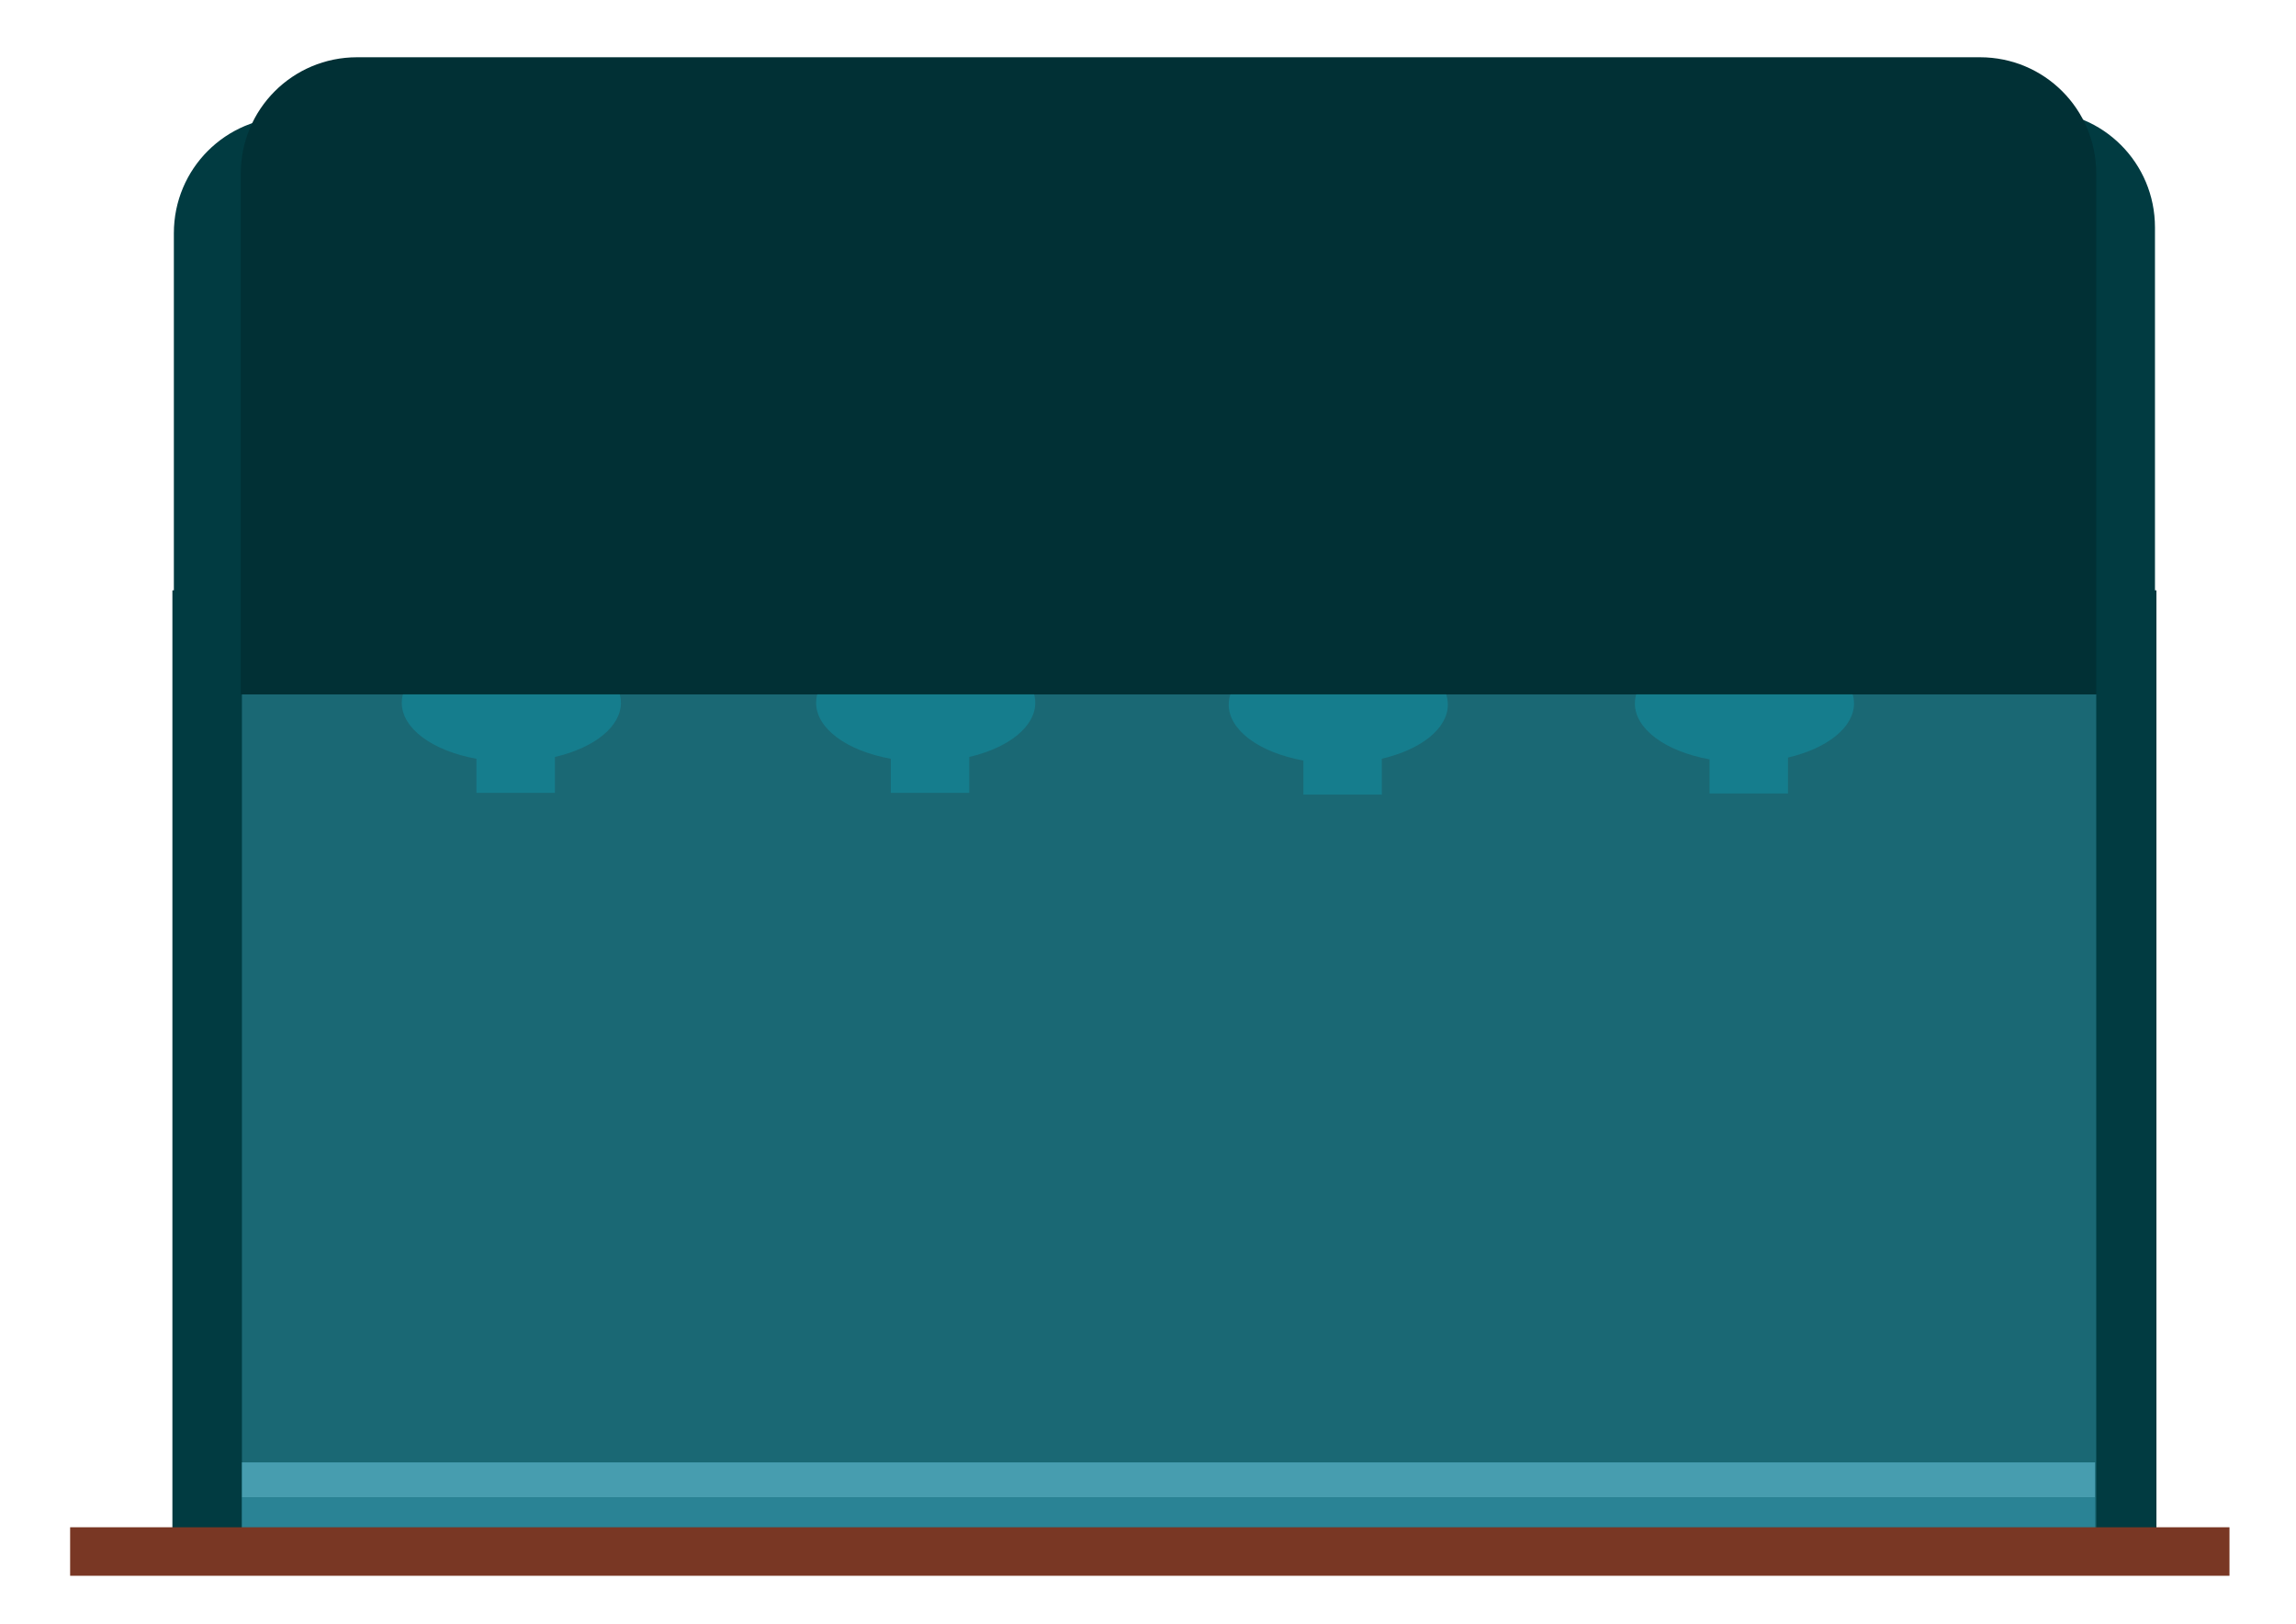
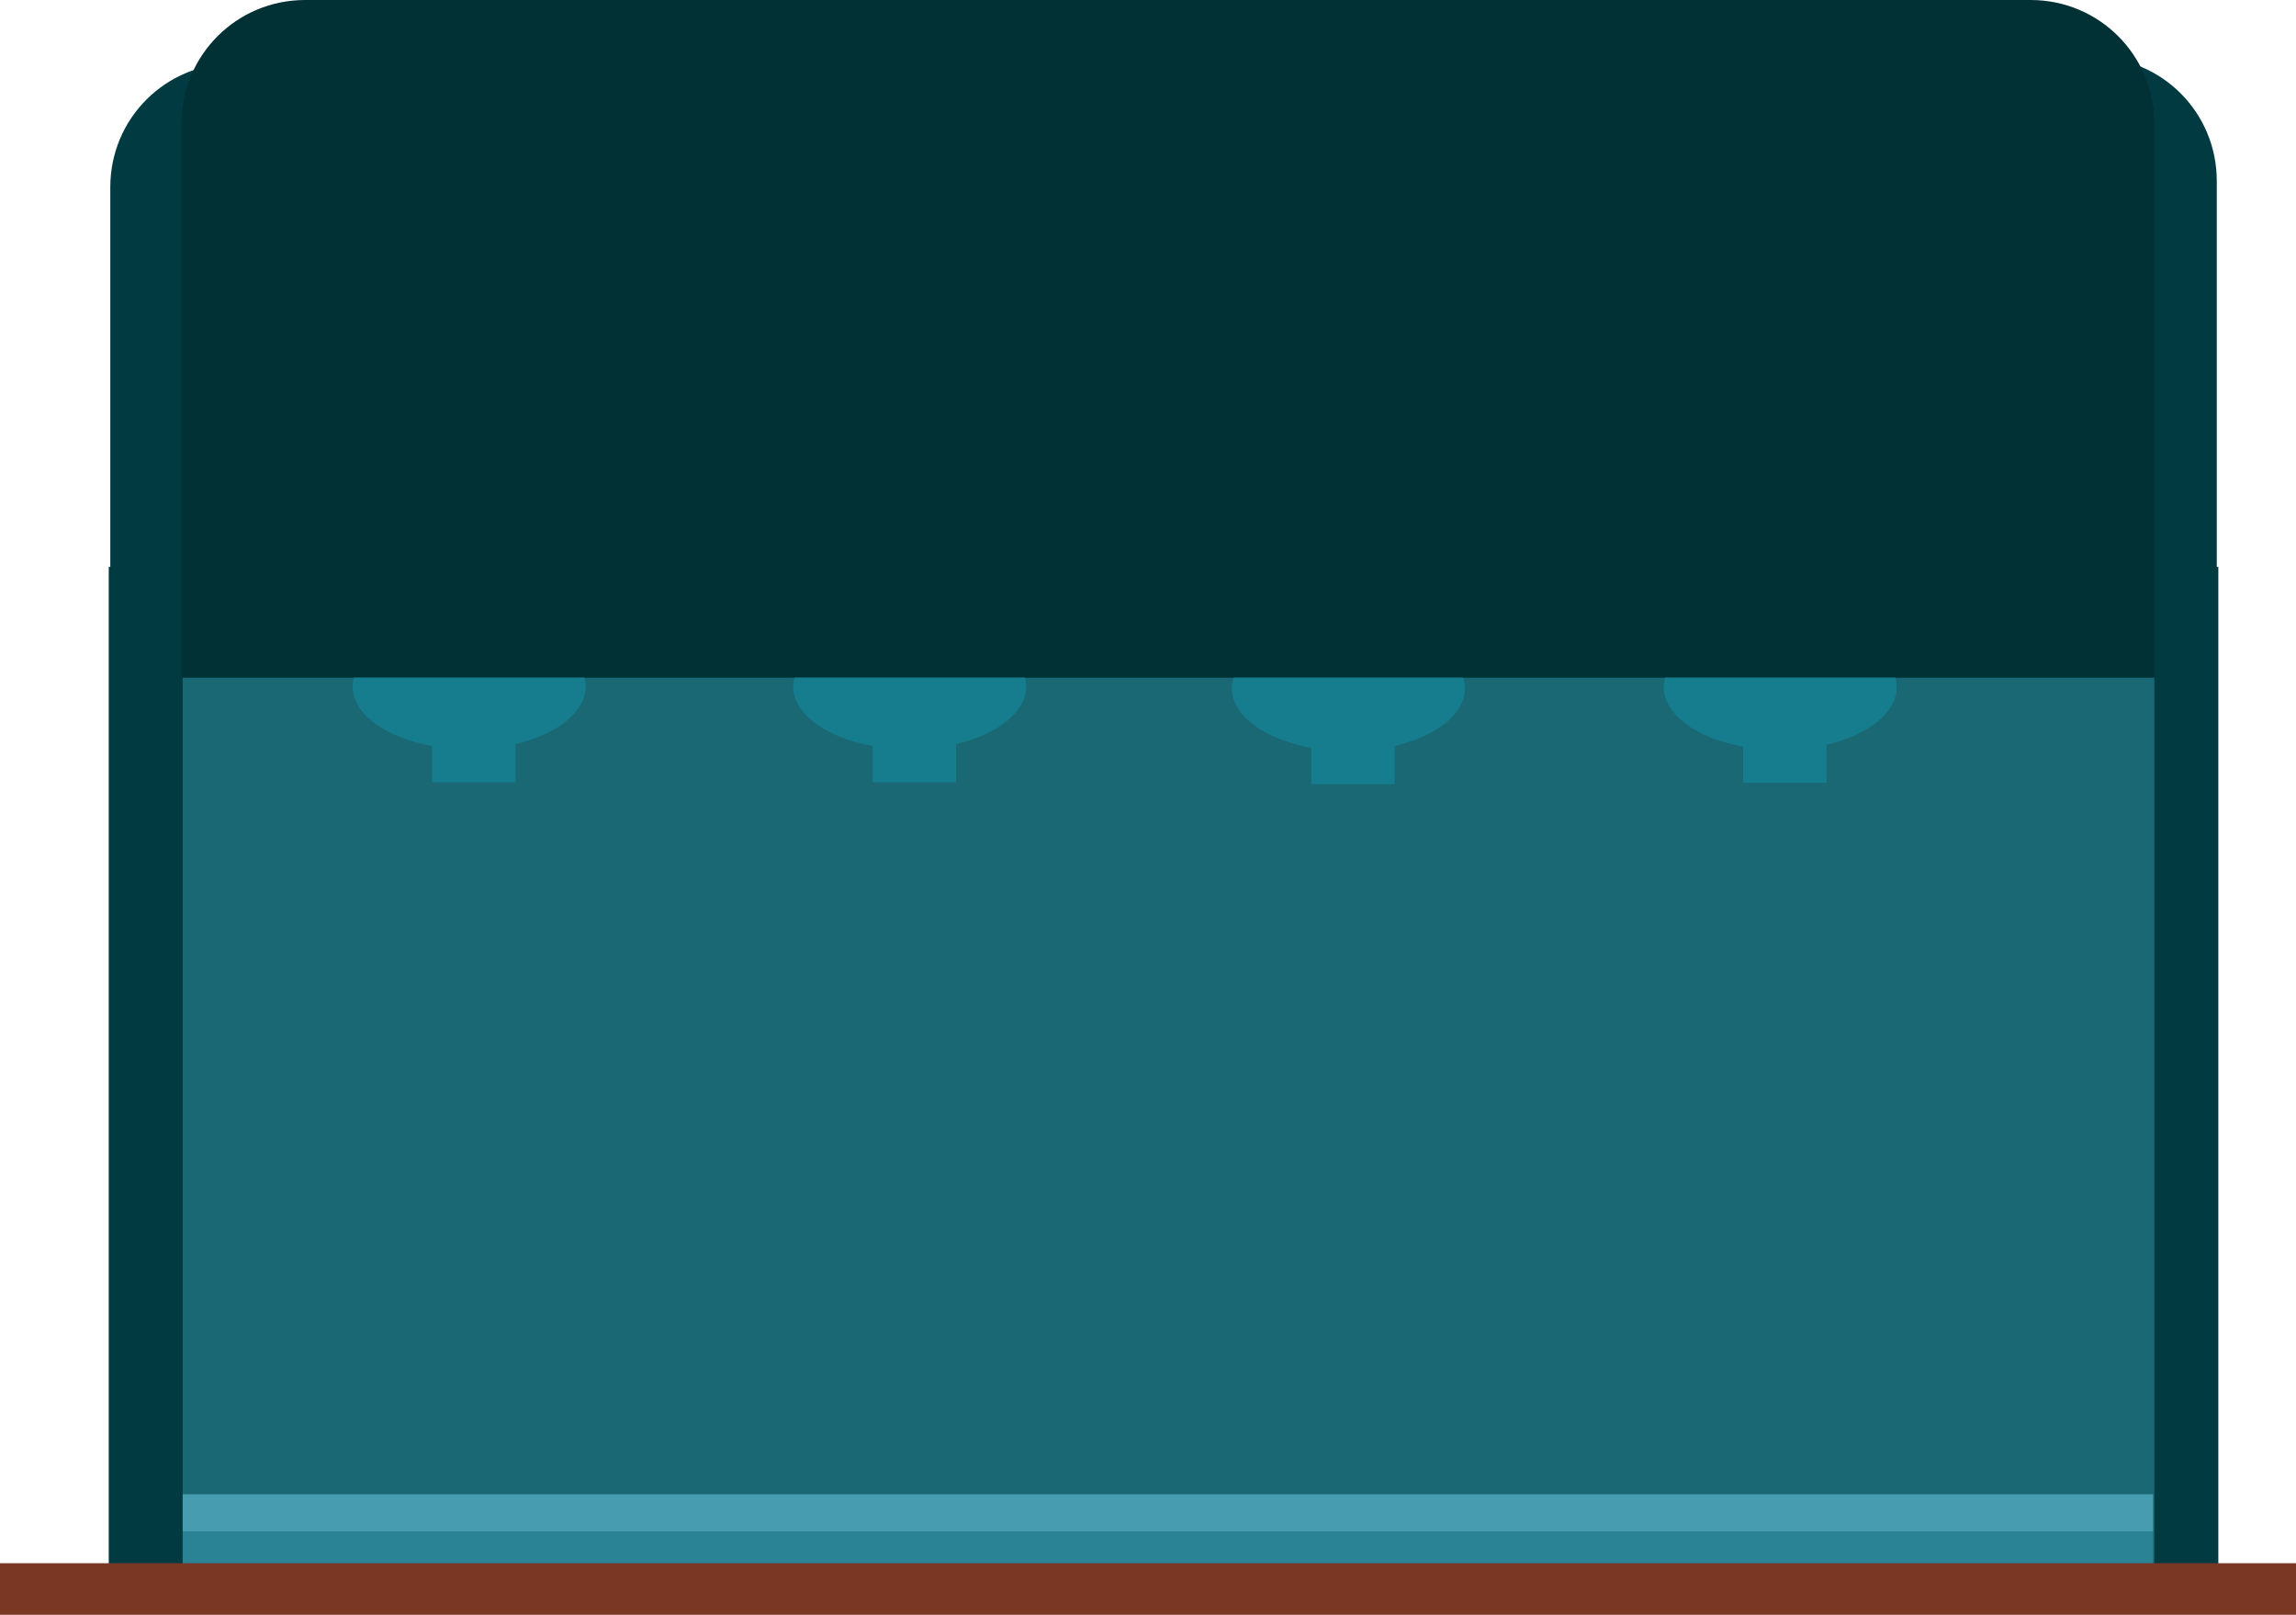
- <svg xmlns="http://www.w3.org/2000/svg" width="297mm" height="210mm" viewBox="0 0 297 210" version="1.1" id="svg8">
+ <svg xmlns="http://www.w3.org/2000/svg" width="279.324mm" height="196.396mm" viewBox="0 0 279.324 196.396" version="1.1" id="svg8">
  <defs id="defs2" />
-   <g id="layer4" style="display:inline" transform="translate(0,-87)" />
-   <g id="layer5" transform="translate(0,-87)">
+   <g id="layer4" style="display:inline" transform="translate(-9.071354,-94.40502)" />
+   <g id="layer5" transform="translate(-9.071354,-94.40502)">
    <path style="display:inline;opacity:1;fill:#013b41;fill-opacity:1;stroke-width:0.266" d="m 53.79,101.36 c -1.653,0 -3.24,0.267 -4.726,0.756 h -11.527 c -8.336,0 -15.047,6.711 -15.047,15.047 v 12.923 33.263 h -0.189 V 285.056 H 278.946 V 163.348 h -0.189 V 129.33 116.407 c 0,-8.336 -6.711,-15.047 -15.048,-15.047 z" id="rect3997-3" />
  </g>
-   <g id="layer3" style="display:inline" transform="translate(0,-87)">
+   <g id="layer3" style="display:inline" transform="translate(-9.071354,-94.40502)">
    <rect style="opacity:1;fill:#1a6874;fill-opacity:1;stroke-width:0.265" id="rect4825" width="239.864" height="108.101" x="31.297" y="176.804" />
    <rect style="opacity:1;fill:#479daf;fill-opacity:1;stroke-width:0.195" id="rect4965" width="239.712" height="4.536" x="31.297" y="276.136" />
    <rect style="display:inline;opacity:1;fill:#2a8395;fill-opacity:1;stroke-width:0.195" id="rect4965-6" width="239.712" height="4.536" x="31.297" y="280.671" />
  </g>
-   <g id="layer6" transform="translate(0,-87)">
+   <g id="layer6" transform="translate(-9.071354,-94.40502)">
    <rect style="opacity:1;fill:#793724;fill-opacity:1;stroke-width:0.271" id="rect4983" width="279.324" height="6.274" x="9.071" y="284.527" />
  </g>
-   <g id="layer2" style="display:inline" transform="translate(0,-87)">
+   <g id="layer2" style="display:inline" transform="translate(-9.071354,-94.40502)">
    <path style="opacity:1;fill:#157d8d;fill-opacity:1;stroke-width:0.25" d="m 225.652,170.34 a 14.174,7.638 0 0 0 -14.174,7.638 14.174,7.638 0 0 0 9.659,7.233 v 4.406 h 10.15 v -4.64 a 14.174,7.638 0 0 0 8.54,-6.998 14.174,7.638 0 0 0 -14.174,-7.638 z" id="path4827" />
    <path style="display:inline;opacity:1;fill:#157d8d;fill-opacity:1;stroke-width:0.25" d="m 119.743,170.265 a 14.174,7.638 0 0 0 -14.174,7.638 14.174,7.638 0 0 0 9.659,7.233 v 4.406 h 10.15 V 184.901 a 14.174,7.638 0 0 0 8.54,-6.999 14.174,7.638 0 0 0 -14.174,-7.638 z" id="path4827-6" />
    <path style="display:inline;opacity:1;fill:#157d8d;fill-opacity:1;stroke-width:0.25" d="m 66.146,170.265 a 14.174,7.638 0 0 0 -14.174,7.638 14.174,7.638 0 0 0 9.659,7.233 v 4.406 h 10.15 v -4.64 a 14.174,7.638 0 0 0 8.54,-6.998 14.174,7.638 0 0 0 -14.174,-7.638 z" id="path4827-6-7" />
    <path style="display:inline;opacity:1;fill:#157d8d;fill-opacity:1;stroke-width:0.25" d="m 173.113,170.491 a 14.174,7.638 0 0 0 -14.174,7.638 14.174,7.638 0 0 0 9.659,7.233 v 4.406 h 10.15 v -4.64 a 14.174,7.638 0 0 0 8.54,-6.998 14.174,7.638 0 0 0 -14.174,-7.638 z" id="path4827-6-5" />
  </g>
-   <g id="layer1" style="display:inline" transform="translate(0,-87)">
+   <g id="layer1" style="display:inline" transform="translate(-9.071354,-94.40502)">
    <path style="opacity:1;fill:#013035;fill-opacity:1;stroke-width:0.266" d="m 46.193,94.405 c -8.336,0 -15.047,6.711 -15.047,15.047 v 12.923 39.381 15.048 h 15.047 209.92 15.048 v -15.048 -39.381 -12.923 c 0,-8.336 -6.711,-15.047 -15.048,-15.047 z" id="rect3997" />
  </g>
</svg>
